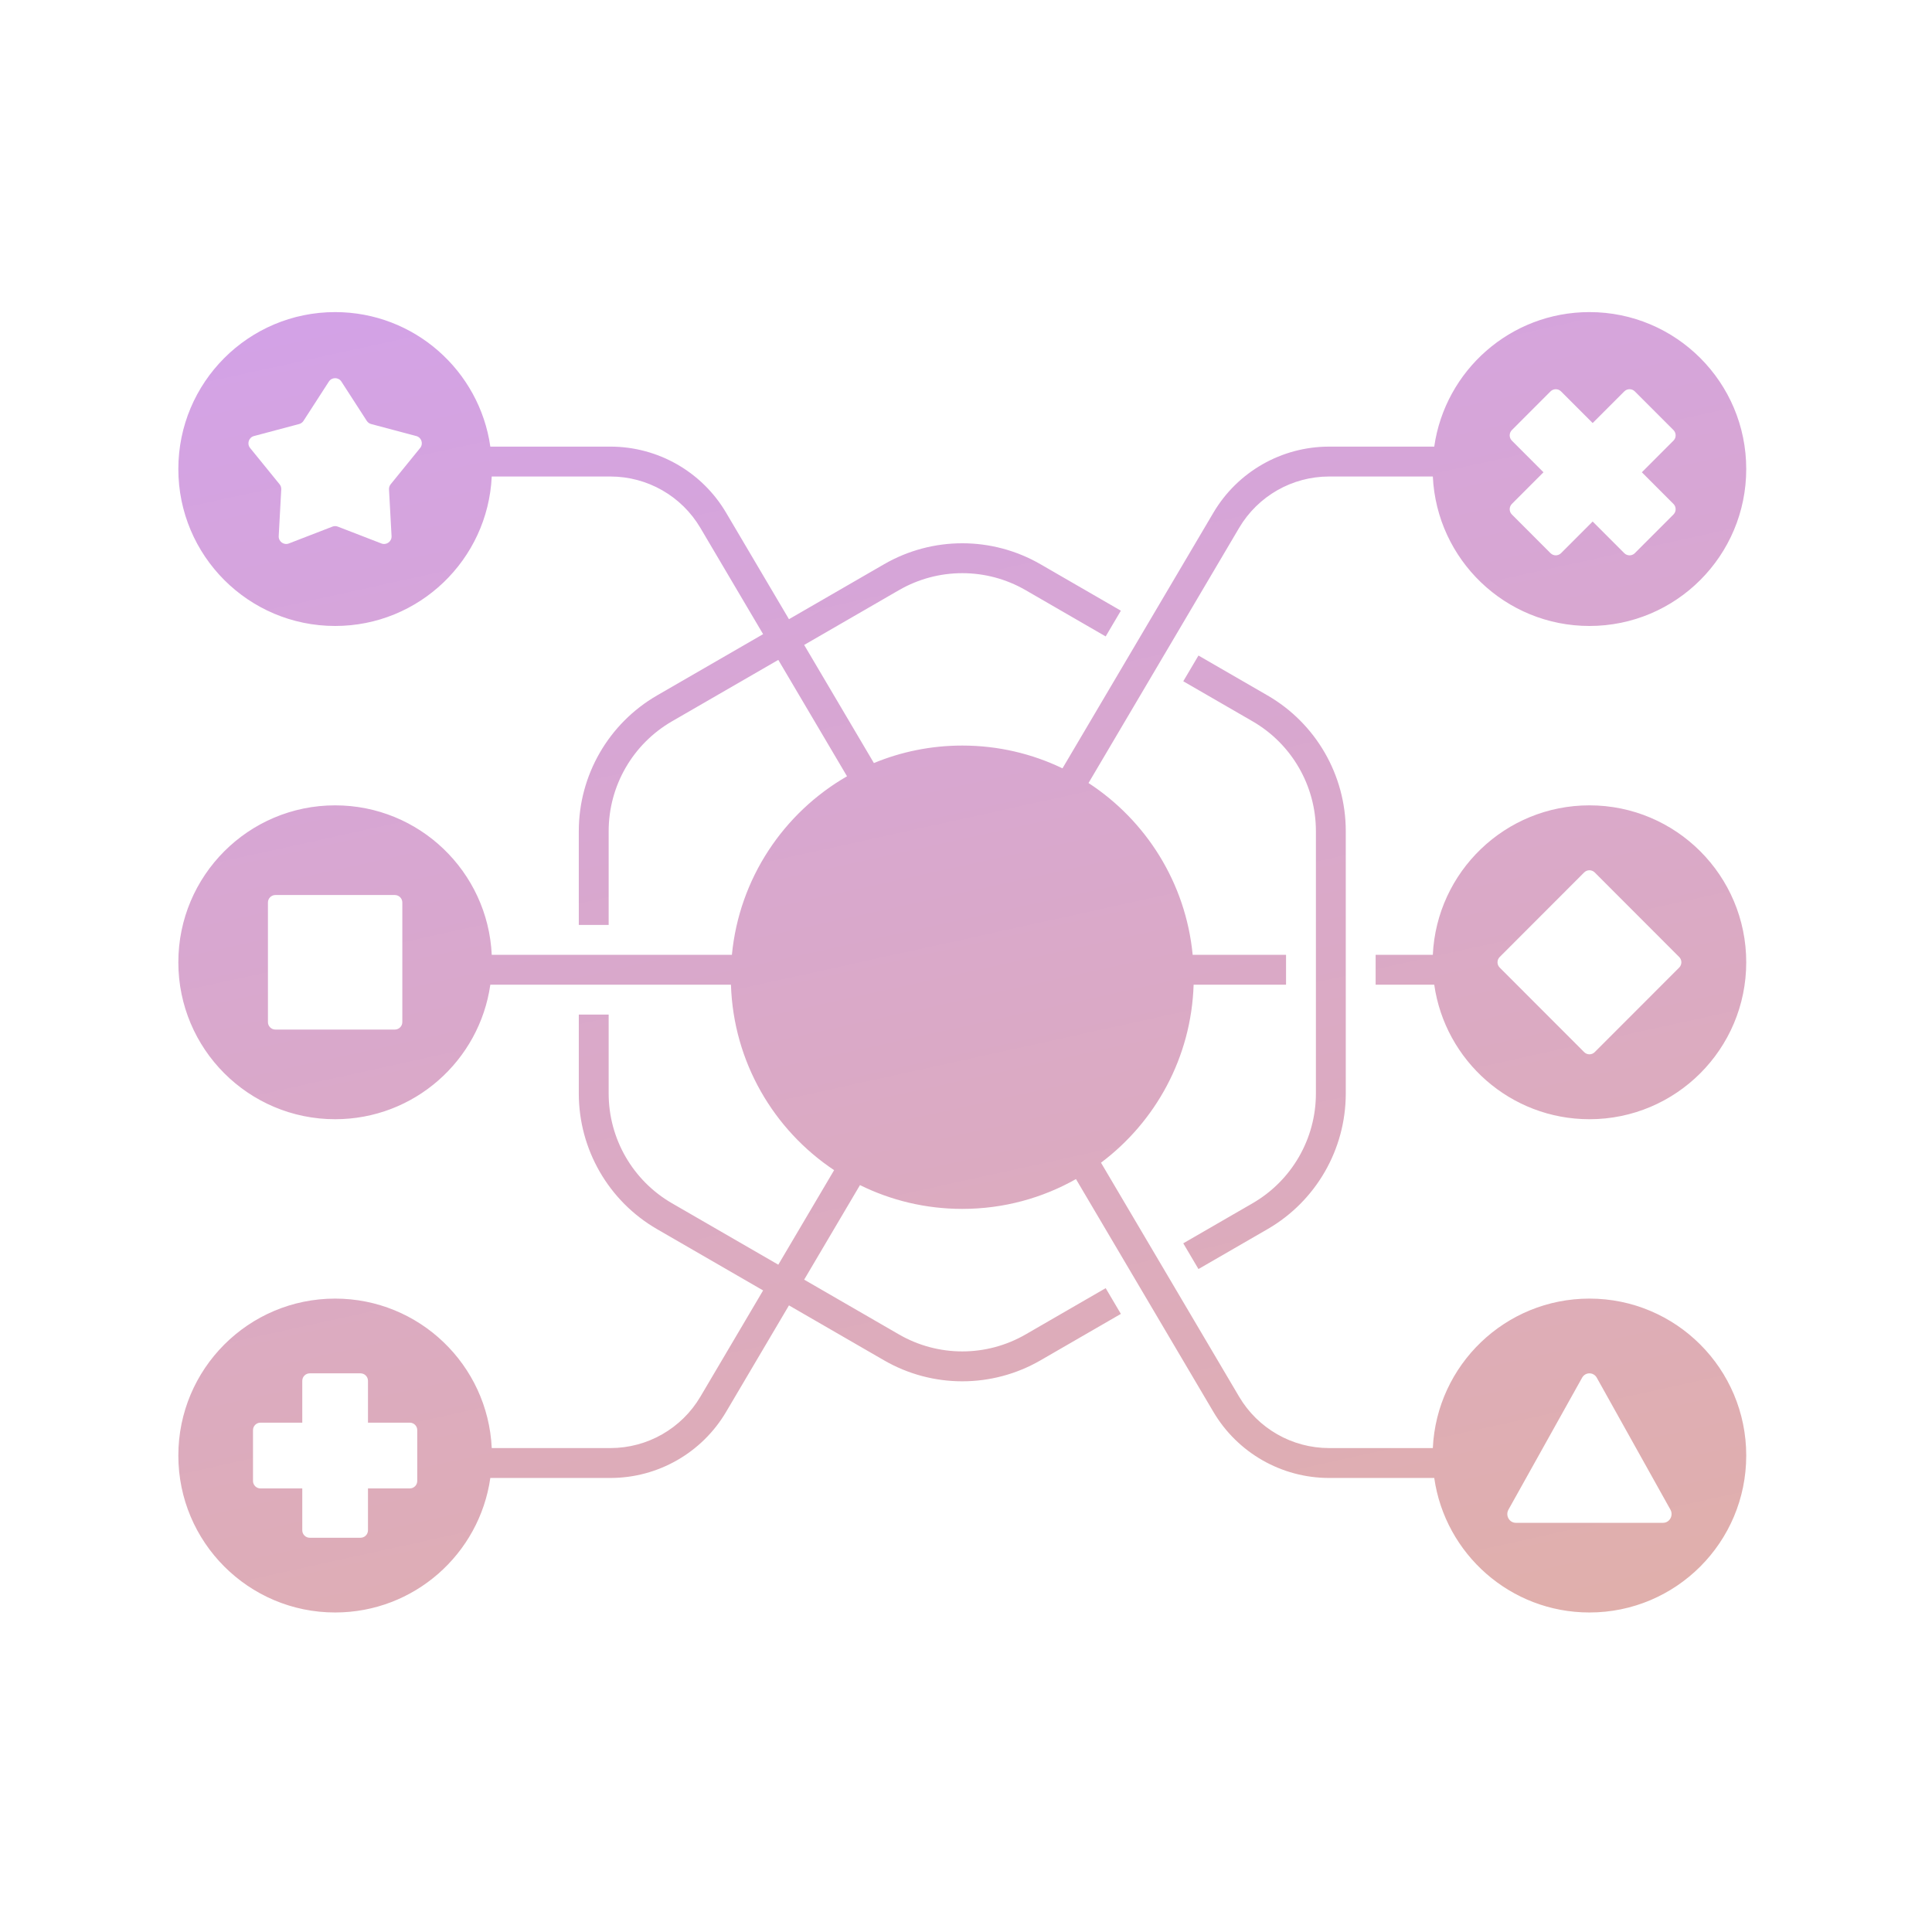
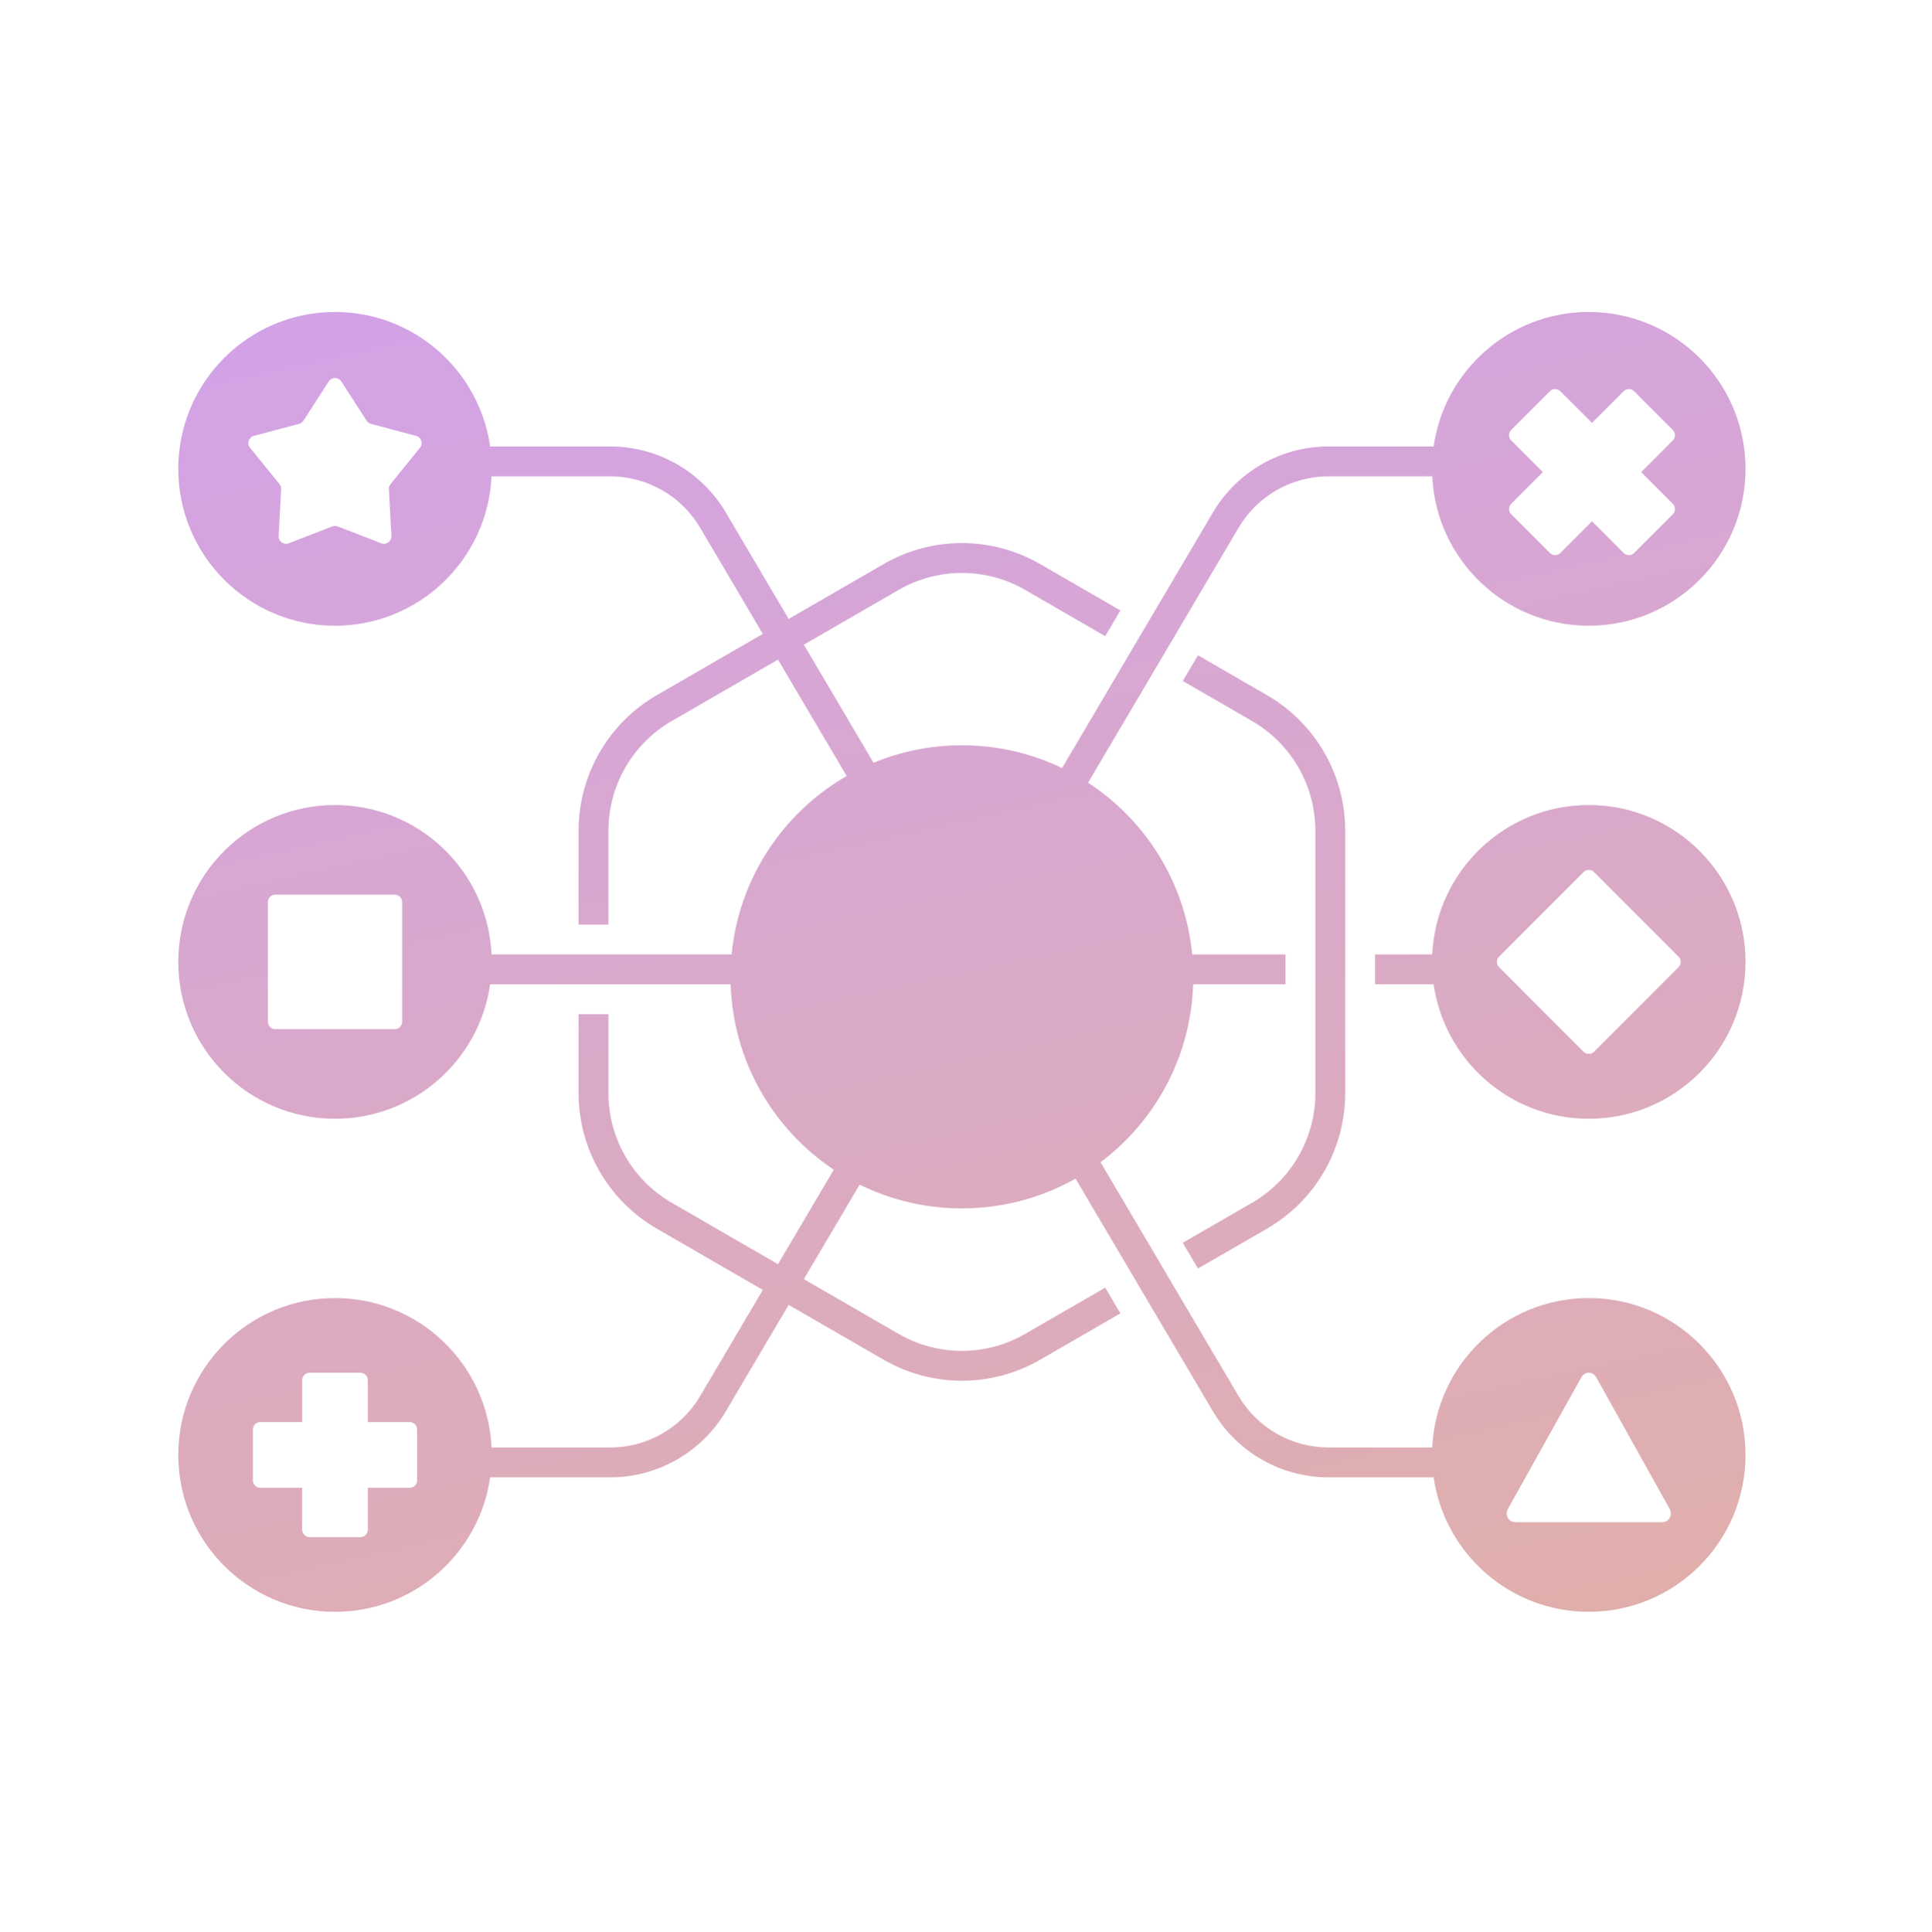
- <svg xmlns="http://www.w3.org/2000/svg" width="260" height="260" viewBox="0 0 260 260" fill="none">
-   <path fill-rule="evenodd" clip-rule="evenodd" d="M45.1 84.24C33.447 84.24 24 74.784 24 63.12C24 51.456 33.447 42 45.1 42C55.73 42 64.524 49.868 65.987 60.104H82.145C88.542 60.104 94.462 63.485 97.716 68.998L106.176 83.329L118.969 75.936C125.486 72.17 133.515 72.17 140.031 75.936L150.841 82.184L148.797 85.647L138.022 79.42C132.749 76.373 126.252 76.373 120.978 79.42L108.221 86.793L117.605 102.688C121.27 101.171 125.287 100.334 129.5 100.334C134.331 100.334 138.905 101.435 142.985 103.4L163.294 68.998C166.548 63.486 172.468 60.104 178.864 60.104H193.014C194.476 49.868 203.27 42 213.9 42C225.553 42 235 51.456 235 63.12C235 74.784 225.553 84.24 213.9 84.24C202.584 84.24 193.349 75.323 192.824 64.127L178.864 64.127C173.889 64.127 169.285 66.757 166.754 71.044L146.488 105.375C154.22 110.42 159.575 118.811 160.504 128.495H173.07V132.518H160.632C160.321 142.316 155.494 150.972 148.167 156.471L166.754 187.958C169.284 192.245 173.889 194.875 178.864 194.875H192.823C193.347 183.678 202.583 174.76 213.9 174.76C225.553 174.76 235 184.216 235 195.88C235 207.544 225.553 217 213.9 217C203.271 217 194.477 209.133 193.014 198.898H178.864C172.468 198.898 166.547 195.517 163.294 190.004L144.799 158.675C140.28 161.23 135.06 162.688 129.5 162.688C124.557 162.688 119.884 161.536 115.732 159.485L108.221 172.209L120.978 179.582C126.252 182.629 132.749 182.629 138.022 179.582L148.797 173.355L150.842 176.818L140.031 183.066C133.515 186.832 125.486 186.832 118.969 183.066L106.176 175.673L97.716 190.004C94.462 195.516 88.542 198.898 82.145 198.898H65.986C64.523 209.133 55.73 217 45.1 217C33.447 217 24 207.544 24 195.88C24 184.216 33.447 174.76 45.1 174.76C56.417 174.76 65.653 183.678 66.177 194.875H82.145C87.12 194.875 91.725 192.245 94.256 187.958L102.696 173.661L88.423 165.413C81.907 161.647 77.892 154.686 77.892 147.154V136.541H81.911V147.154C81.911 153.249 85.16 158.881 90.433 161.929L104.74 170.197L112.251 157.475C104.133 152.061 98.699 142.934 98.368 132.518L65.986 132.518C64.523 142.753 55.729 150.62 45.1 150.62C33.447 150.62 24 141.164 24 129.5C24 117.836 33.447 108.38 45.1 108.38C56.417 108.38 65.653 117.298 66.177 128.495L98.496 128.495C99.483 118.206 105.466 109.378 113.988 104.469L104.74 88.805L90.433 97.073C85.16 100.121 81.911 105.753 81.911 111.848V124.472H77.892V111.848C77.892 104.316 81.907 97.356 88.423 93.589L102.696 85.341L94.256 71.044C91.725 66.757 87.12 64.127 82.145 64.127L66.176 64.127C65.651 75.323 56.416 84.24 45.1 84.24ZM45.944 51.352C45.548 50.739 44.652 50.739 44.257 51.352L40.843 56.638C40.707 56.848 40.498 57 40.257 57.064L34.18 58.681C33.475 58.868 33.198 59.721 33.658 60.288L37.626 65.171C37.783 65.365 37.863 65.611 37.849 65.86L37.507 72.145C37.468 72.874 38.192 73.401 38.873 73.138L44.738 70.87C44.971 70.78 45.229 70.78 45.462 70.87L51.328 73.138C52.008 73.401 52.733 72.874 52.693 72.145L52.351 65.86C52.338 65.611 52.418 65.365 52.575 65.171L56.542 60.288C57.002 59.721 56.726 58.868 56.021 58.681L49.944 57.064C49.702 57 49.494 56.848 49.358 56.638L45.944 51.352ZM37.062 120.449C36.507 120.449 36.057 120.899 36.057 121.455V137.547C36.057 138.103 36.507 138.553 37.062 138.553H53.138C53.693 138.553 54.143 138.103 54.143 137.547V121.455C54.143 120.899 53.693 120.449 53.138 120.449H37.062ZM48.516 184.818C49.071 184.818 49.521 185.268 49.521 185.824V191.456H55.148C55.703 191.456 56.152 191.906 56.152 192.461V199.301C56.152 199.856 55.703 200.306 55.148 200.306H49.521V205.939C49.521 206.494 49.071 206.944 48.516 206.944H41.684C41.129 206.944 40.679 206.494 40.679 205.939V200.306H35.052C34.498 200.306 34.048 199.856 34.048 199.301V192.461C34.048 191.906 34.498 191.456 35.052 191.456H40.679V185.824C40.679 185.268 41.129 184.818 41.684 184.818H48.516ZM225.207 59.299C225.6 58.906 225.6 58.27 225.207 57.877L220.009 52.674C219.617 52.281 218.981 52.281 218.588 52.674L214.334 56.932L210.08 52.674C209.688 52.282 209.052 52.282 208.66 52.674L203.462 57.877C203.069 58.27 203.069 58.907 203.462 59.3L207.715 63.557L203.462 67.815C203.069 68.208 203.069 68.845 203.462 69.237L208.66 74.441C209.052 74.833 209.688 74.833 210.081 74.441L214.334 70.183L218.588 74.441C218.98 74.834 219.616 74.834 220.009 74.441L225.207 69.238C225.599 68.845 225.599 68.209 225.207 67.816L220.953 63.557L225.207 59.299ZM224.798 203.161L214.889 185.408C214.449 184.621 213.351 184.621 212.911 185.408L203.002 203.161C202.563 203.949 203.112 204.933 203.991 204.933H223.809C224.688 204.933 225.237 203.949 224.798 203.161Z" fill="url(#paint0_linear_105_27)" />
-   <path fill-rule="evenodd" clip-rule="evenodd" d="M185.127 132.518V128.495H192.823C193.347 117.298 202.583 108.38 213.9 108.38C225.553 108.38 235 117.836 235 129.5C235 141.164 225.553 150.62 213.9 150.62C203.271 150.62 194.477 142.753 193.014 132.518H185.127ZM214.61 117.41L225.978 128.789C226.37 129.182 226.37 129.819 225.978 130.212L214.61 141.59C214.218 141.983 213.582 141.983 213.19 141.59L201.822 130.212C201.43 129.819 201.43 129.182 201.822 128.789L213.19 117.41C213.582 117.018 214.218 117.018 214.61 117.41Z" fill="url(#paint1_linear_105_27)" />
-   <path d="M168.567 97.073L159.239 91.682L161.284 88.219L170.577 93.589C177.094 97.356 181.108 104.316 181.108 111.848V147.154C181.108 154.686 177.094 161.647 170.577 165.413L161.284 170.783L159.239 167.32L168.567 161.929C173.841 158.881 177.089 153.249 177.089 147.154V111.848C177.089 105.753 173.841 100.121 168.567 97.073Z" fill="url(#paint2_linear_105_27)" />
+ <svg xmlns="http://www.w3.org/2000/svg" width="145" height="145" viewBox="0 0 145 145" fill="none">
+   <path fill-rule="evenodd" clip-rule="evenodd" d="M25.152 46.98C18.653 46.98 13.385 41.706 13.385 35.202C13.385 28.697 18.653 23.423 25.152 23.423C31.08 23.423 35.985 27.811 36.8 33.519H45.812C49.379 33.519 52.681 35.405 54.495 38.479L59.214 46.472L66.348 42.349C69.982 40.249 74.46 40.249 78.094 42.349L84.123 45.833L82.983 47.765L76.974 44.292C74.033 42.593 70.41 42.593 67.469 44.292L60.354 48.404L65.587 57.269C67.631 56.422 69.872 55.956 72.221 55.956C74.915 55.956 77.466 56.569 79.742 57.665L91.068 38.479C92.882 35.405 96.184 33.519 99.751 33.519H107.642C108.458 27.811 113.362 23.423 119.29 23.423C125.789 23.423 131.058 28.697 131.058 35.202C131.058 41.706 125.789 46.98 119.29 46.98C112.98 46.98 107.829 42.007 107.536 35.763L99.751 35.763C96.977 35.763 94.409 37.23 92.997 39.621L81.695 58.767C86.007 61.581 88.994 66.26 89.512 71.661H96.52V73.904H89.583C89.41 79.368 86.718 84.196 82.631 87.263L92.997 104.823C94.409 107.214 96.977 108.68 99.751 108.68H107.536C107.828 102.436 112.979 97.462 119.29 97.462C125.789 97.462 131.058 102.736 131.058 109.241C131.058 115.746 125.789 121.019 119.29 121.019C113.362 121.019 108.458 116.632 107.642 110.924H99.751C96.184 110.924 92.882 109.038 91.068 105.964L80.753 88.492C78.233 89.917 75.322 90.73 72.221 90.73C69.465 90.73 66.858 90.087 64.543 88.944L60.354 96.04L67.469 100.151C70.41 101.851 74.033 101.851 76.974 100.151L82.983 96.679L84.123 98.61L78.094 102.094C74.46 104.195 69.982 104.195 66.348 102.094L59.214 97.971L54.495 105.964C52.681 109.038 49.379 110.924 45.812 110.924H36.8C35.984 116.632 31.08 121.019 25.152 121.019C18.653 121.019 13.385 115.746 13.385 109.241C13.385 102.736 18.653 97.462 25.152 97.462C31.463 97.462 36.614 102.436 36.906 108.68H45.812C48.586 108.68 51.154 107.214 52.566 104.823L57.273 96.85L49.313 92.249C45.679 90.149 43.44 86.267 43.44 82.067V76.148H45.681V82.067C45.681 85.466 47.493 88.607 50.434 90.306L58.413 94.918L62.601 87.823C58.074 84.803 55.044 79.713 54.859 73.904L36.8 73.904C35.984 79.612 31.08 84 25.152 84C18.653 84 13.385 78.726 13.385 72.221C13.385 65.716 18.653 60.443 25.152 60.443C31.463 60.443 36.614 65.416 36.906 71.661L54.931 71.661C55.481 65.923 58.817 60.999 63.57 58.262L58.413 49.526L50.434 54.137C47.493 55.837 45.681 58.978 45.681 62.377V69.417H43.44V62.377C43.44 58.176 45.679 54.294 49.313 52.194L57.273 47.594L52.566 39.621C51.154 37.23 48.586 35.763 45.812 35.763L36.906 35.763C36.613 42.007 31.463 46.98 25.152 46.98ZM25.623 28.639C25.402 28.297 24.902 28.297 24.681 28.639L22.778 31.587C22.702 31.704 22.586 31.789 22.451 31.824L19.062 32.726C18.669 32.831 18.514 33.306 18.771 33.622L20.983 36.345C21.071 36.453 21.116 36.59 21.108 36.73L20.918 40.235C20.895 40.641 21.3 40.935 21.679 40.789L24.95 39.524C25.08 39.474 25.224 39.474 25.354 39.524L28.625 40.789C29.005 40.935 29.409 40.641 29.387 40.235L29.196 36.73C29.188 36.59 29.233 36.453 29.321 36.345L31.533 33.622C31.79 33.306 31.635 32.831 31.242 32.726L27.853 31.824C27.719 31.789 27.602 31.704 27.527 31.587L25.623 28.639ZM20.669 67.174C20.36 67.174 20.109 67.425 20.109 67.734V76.709C20.109 77.019 20.36 77.27 20.669 77.27H29.635C29.944 77.27 30.195 77.019 30.195 76.709V67.734C30.195 67.425 29.944 67.174 29.635 67.174H20.669ZM27.057 103.071C27.367 103.071 27.618 103.323 27.618 103.632V106.773H30.755C31.065 106.773 31.316 107.024 31.316 107.334V111.148C31.316 111.458 31.065 111.709 30.755 111.709H27.618V114.85C27.618 115.16 27.367 115.411 27.057 115.411H23.247C22.937 115.411 22.686 115.16 22.686 114.85V111.709H19.548C19.239 111.709 18.988 111.458 18.988 111.148V107.334C18.988 107.024 19.239 106.773 19.548 106.773H22.686V103.632C22.686 103.323 22.937 103.071 23.247 103.071H27.057ZM125.596 33.071C125.815 32.852 125.815 32.496 125.596 32.277L122.697 29.376C122.479 29.157 122.124 29.157 121.905 29.376L119.532 31.751L117.16 29.376C116.941 29.157 116.587 29.157 116.368 29.376L113.469 32.278C113.25 32.497 113.25 32.852 113.469 33.071L115.841 35.446L113.469 37.82C113.25 38.039 113.25 38.394 113.469 38.613L116.368 41.515C116.587 41.734 116.942 41.734 117.16 41.515L119.532 39.141L121.905 41.515C122.124 41.734 122.478 41.734 122.697 41.515L125.596 38.614C125.815 38.395 125.815 38.039 125.596 37.82L123.224 35.446L125.596 33.071ZM125.368 113.301L119.842 103.401C119.597 102.962 118.984 102.962 118.739 103.401L113.213 113.301C112.968 113.741 113.274 114.29 113.764 114.29H124.816C125.307 114.29 125.613 113.741 125.368 113.301Z" fill="url(#paint0_linear_971_5)" />
+   <path fill-rule="evenodd" clip-rule="evenodd" d="M103.244 73.904V71.661H107.536C107.828 65.416 112.979 60.443 119.29 60.443C125.789 60.443 131.058 65.716 131.058 72.221C131.058 78.726 125.789 84 119.29 84C113.362 84 108.458 79.612 107.642 73.904H103.244ZM119.687 65.479L126.026 71.825C126.245 72.044 126.245 72.399 126.026 72.618L119.687 78.964C119.468 79.183 119.113 79.183 118.894 78.964L112.555 72.618C112.336 72.399 112.336 72.044 112.555 71.825L118.894 65.479C119.113 65.26 119.468 65.26 119.687 65.479Z" fill="url(#paint1_linear_971_5)" />
+   <path d="M94.009 54.137L88.806 51.13L89.947 49.199L95.129 52.194C98.764 54.294 101.003 58.176 101.003 62.377V82.067C101.003 86.267 98.764 90.149 95.129 92.249L89.947 95.245L88.806 93.313L94.009 90.306C96.95 88.607 98.761 85.466 98.761 82.067V62.377C98.761 58.978 96.95 55.837 94.009 54.137Z" fill="url(#paint2_linear_971_5)" />
  <defs>
-     <linearGradient id="paint0_linear_105_27" x1="157.655" y1="242.083" x2="109.828" y2="25.203" gradientUnits="userSpaceOnUse">
+     <linearGradient id="paint0_linear_971_5" x1="87.923" y1="135.008" x2="61.25" y2="14.056" gradientUnits="userSpaceOnUse">
      <stop stop-color="#E1B0A8" />
      <stop offset="1" stop-color="#D3A2E7" />
    </linearGradient>
-     <linearGradient id="paint1_linear_105_27" x1="157.655" y1="242.083" x2="109.828" y2="25.203" gradientUnits="userSpaceOnUse">
+     <linearGradient id="paint1_linear_971_5" x1="87.923" y1="135.008" x2="61.25" y2="14.056" gradientUnits="userSpaceOnUse">
      <stop stop-color="#E1B0A8" />
      <stop offset="1" stop-color="#D3A2E7" />
    </linearGradient>
-     <linearGradient id="paint2_linear_105_27" x1="157.655" y1="242.083" x2="109.828" y2="25.203" gradientUnits="userSpaceOnUse">
+     <linearGradient id="paint2_linear_971_5" x1="87.923" y1="135.008" x2="61.25" y2="14.056" gradientUnits="userSpaceOnUse">
      <stop stop-color="#E1B0A8" />
      <stop offset="1" stop-color="#D3A2E7" />
    </linearGradient>
  </defs>
</svg>
